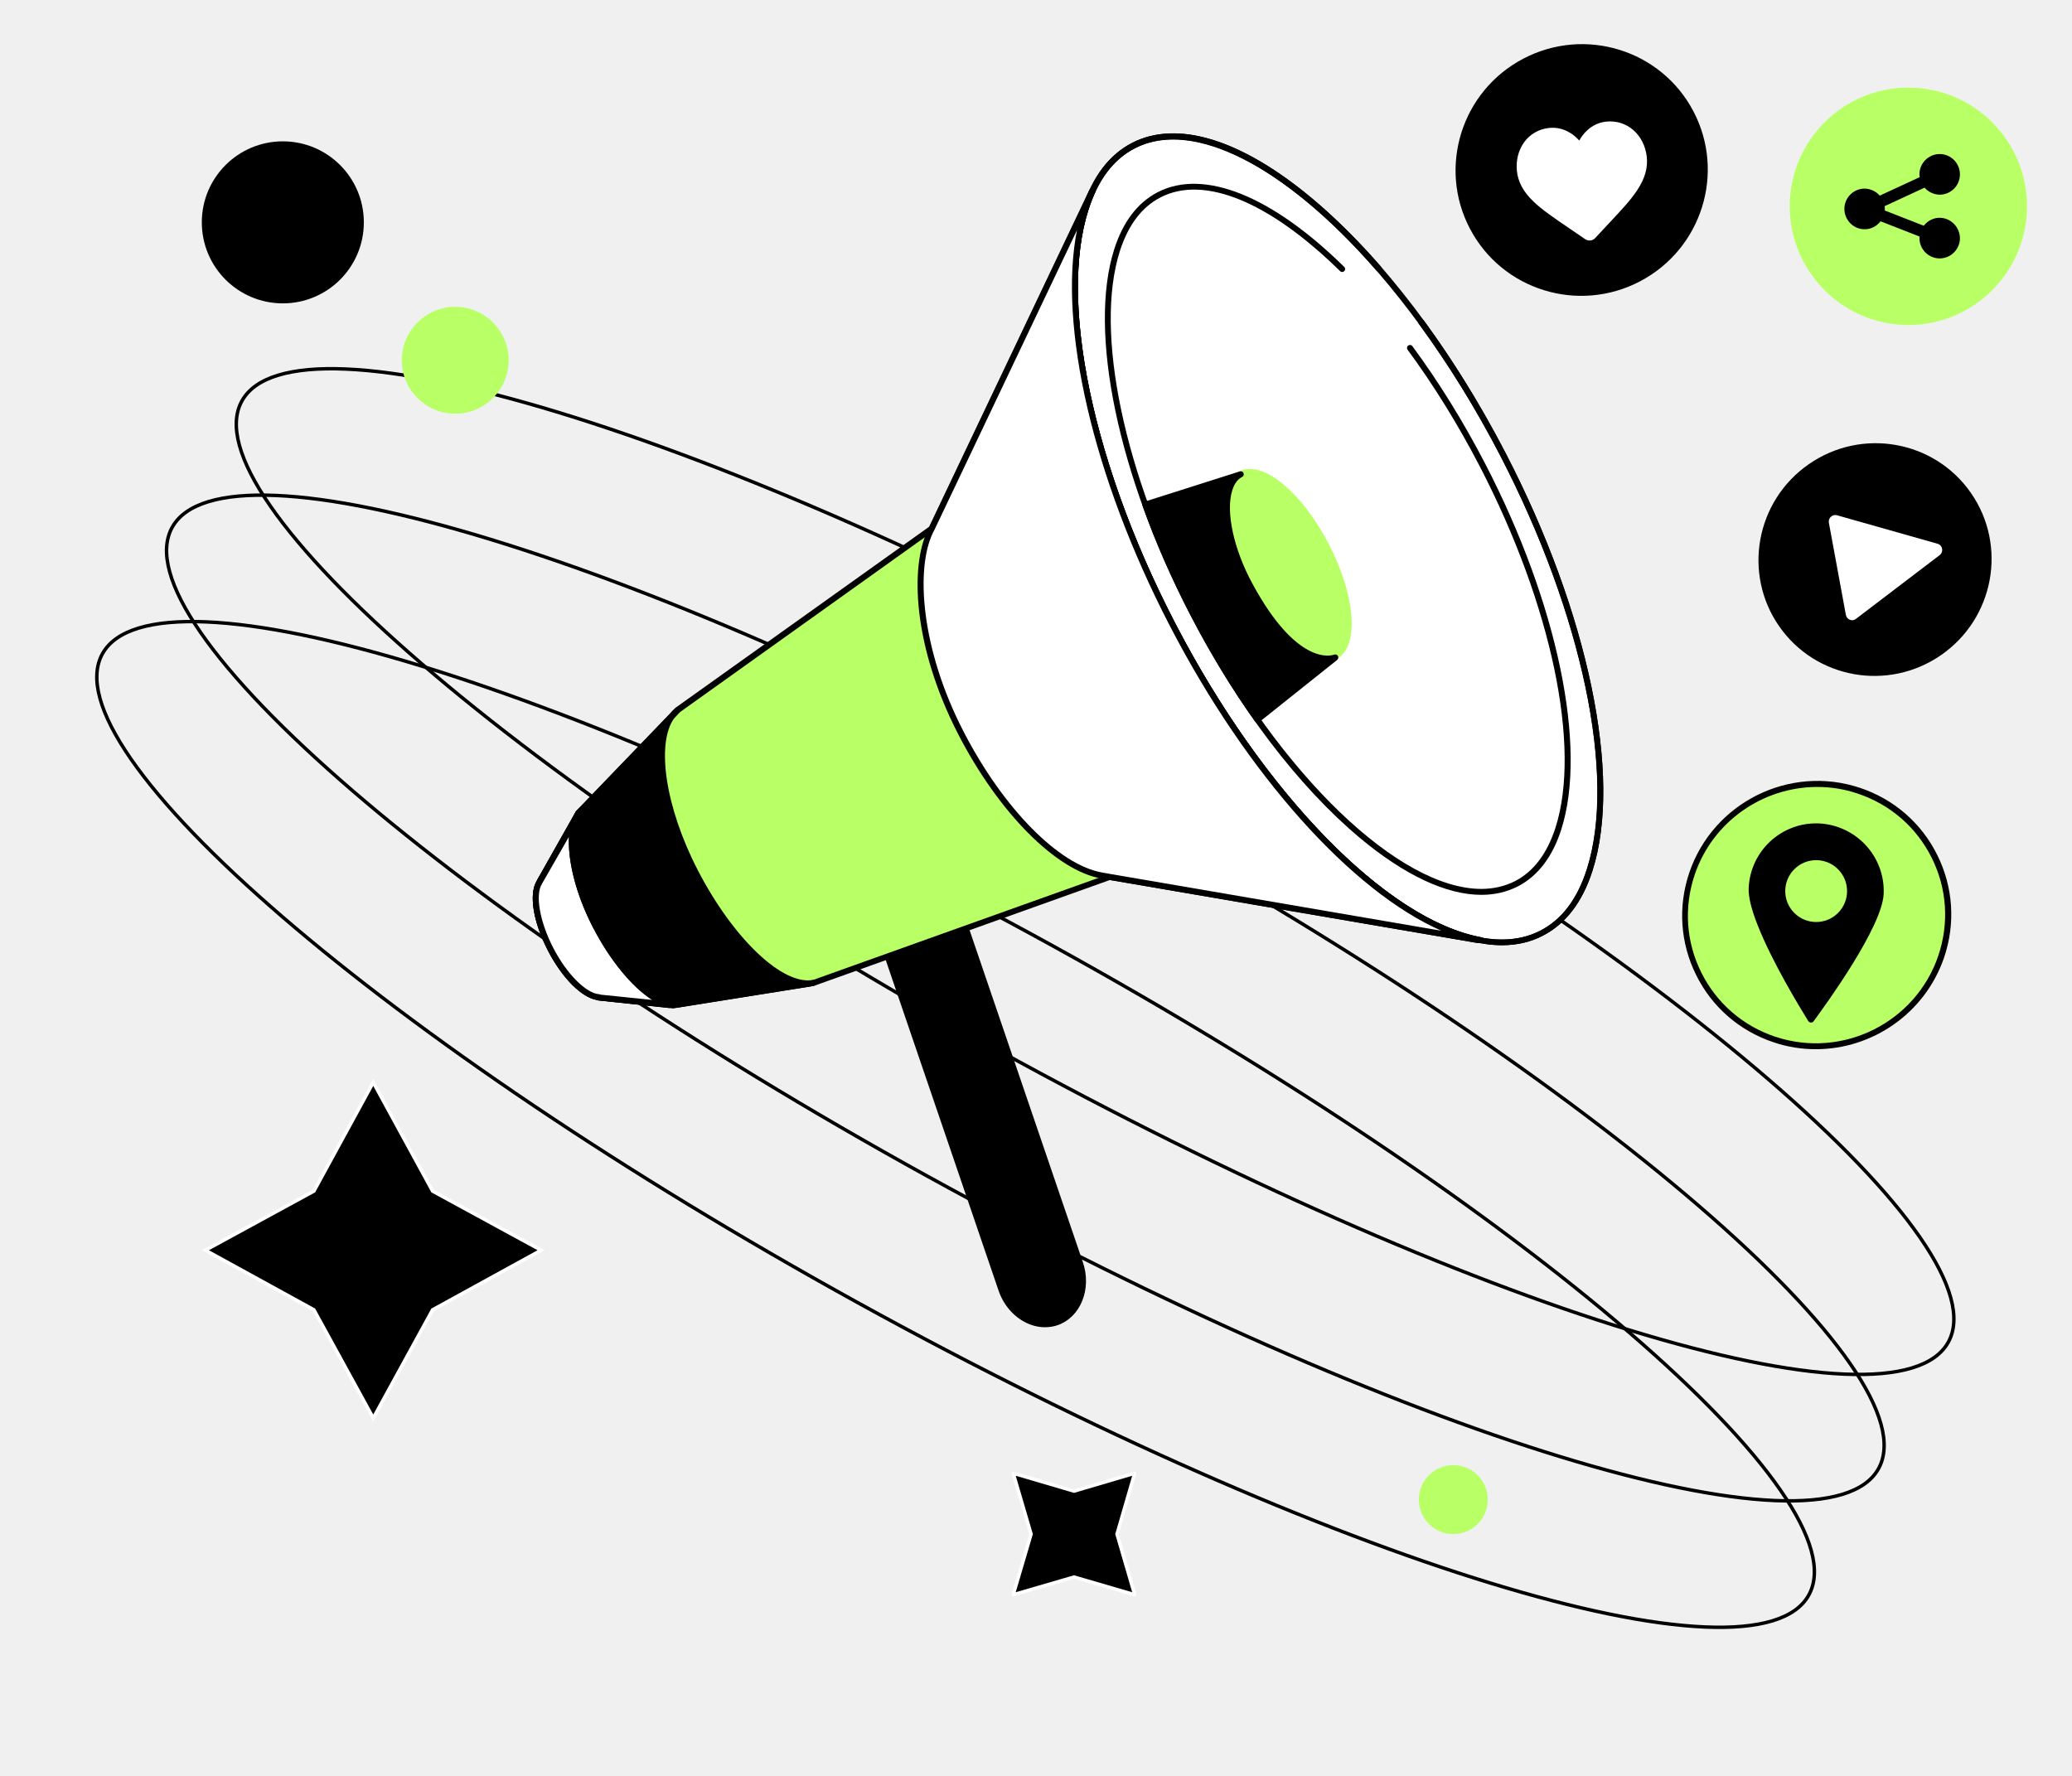
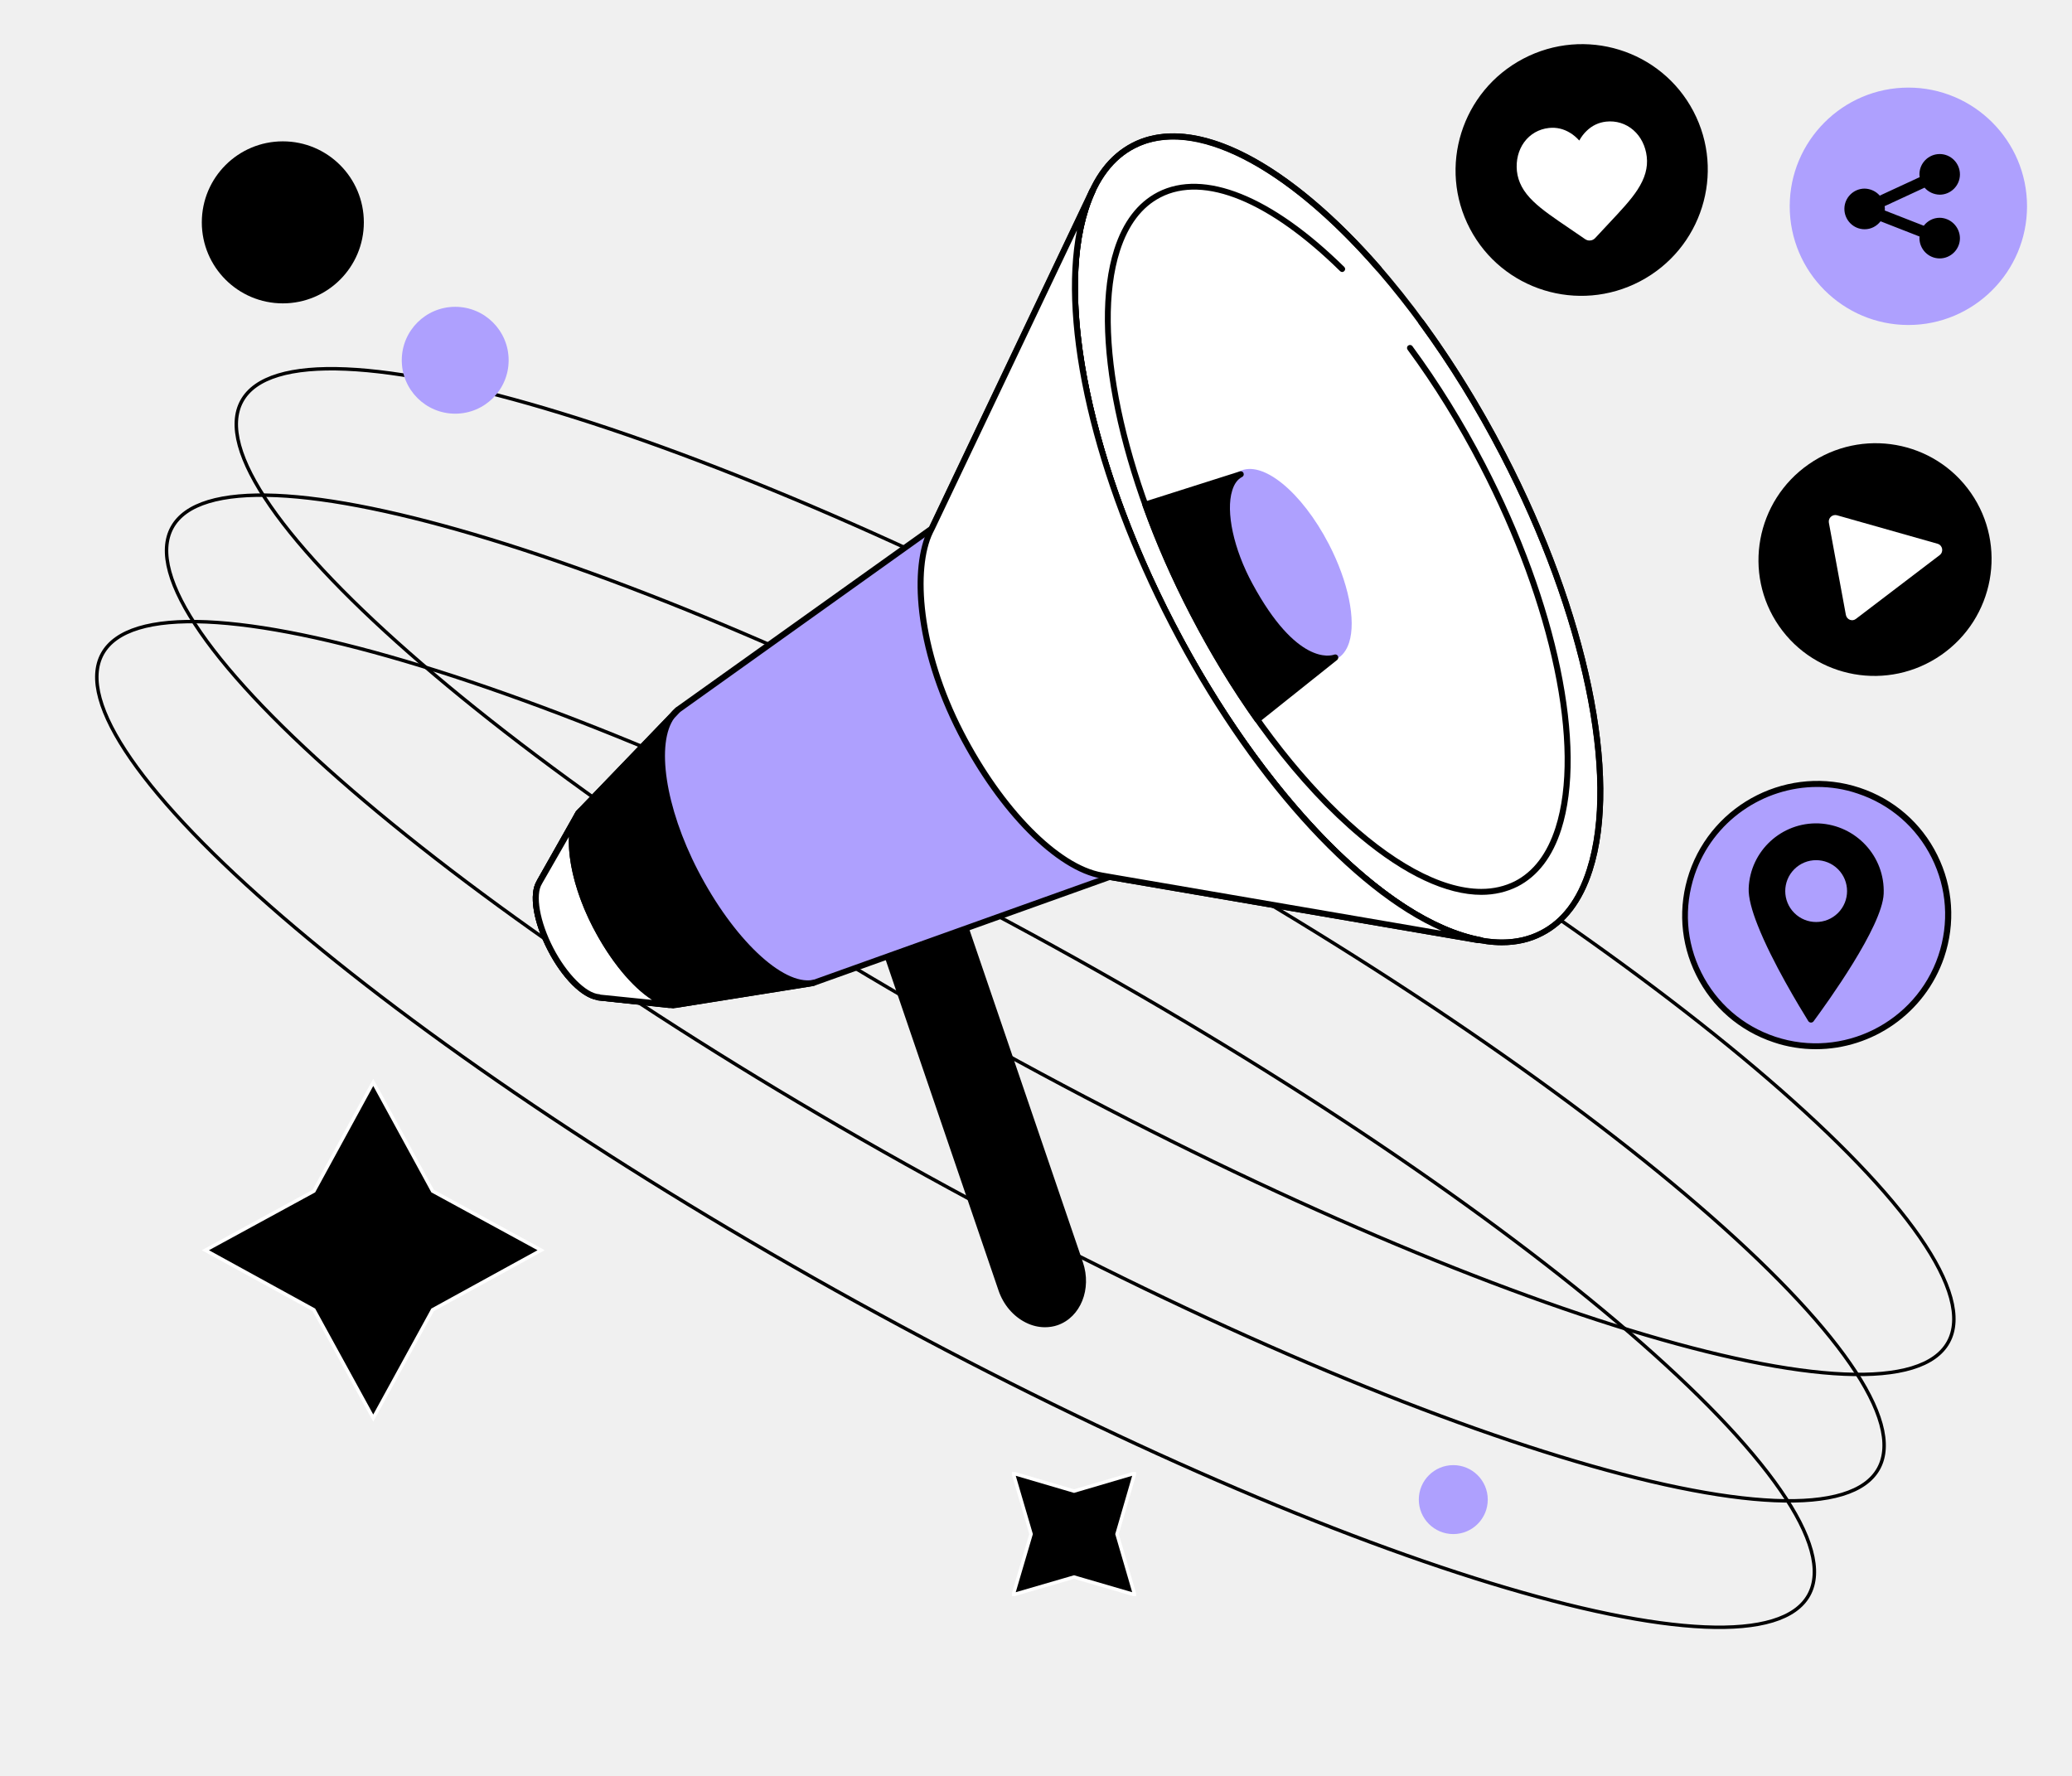
<svg xmlns="http://www.w3.org/2000/svg" width="601" height="515" viewBox="0 0 601 515" fill="none">
  <g clip-path="url(#clip0_332_1228)">
    <path d="M311.536 432.535L329.137 427.349L324.001 445L329.137 462.601L311.536 457.465L293.885 462.601L299.07 445L293.885 427.349L311.536 432.535Z" fill="black" stroke="white" stroke-miterlimit="10" />
  </g>
  <g clip-path="url(#clip1_332_1228)">
    <path d="M125.484 345.509L156.96 362.659L125.484 379.947L108.266 411.354L91.047 379.947L59.571 362.659L91.047 345.509L108.266 313.964L125.484 345.509Z" fill="black" stroke="white" stroke-miterlimit="10" />
  </g>
  <path d="M565.117 389.333C563.218 392.777 559.679 395.268 554.584 396.813C549.486 398.359 542.874 398.943 534.913 398.6C518.992 397.913 497.791 393.524 472.776 385.868C422.756 370.558 357.594 342.216 289.155 304.465C220.715 266.715 161.982 226.717 122.349 192.575C102.53 175.501 87.508 159.909 78.434 146.81C73.897 140.259 70.864 134.355 69.452 129.218C68.04 124.084 68.26 119.762 70.16 116.319C72.059 112.875 75.598 110.384 80.693 108.839C85.791 107.293 92.403 106.709 100.364 107.052C116.285 107.739 137.486 112.128 162.501 119.784C212.521 135.094 277.683 163.436 346.122 201.187C414.562 238.937 473.295 278.934 512.928 313.077C532.747 330.15 547.769 345.742 556.843 358.842C561.38 365.393 564.414 371.297 565.825 376.434C567.237 381.568 567.017 385.889 565.117 389.333Z" stroke="black" />
  <path d="M544.887 426.007C542.987 429.451 539.449 431.942 534.354 433.487C529.256 435.033 522.644 435.617 514.683 435.273C498.762 434.587 477.56 430.198 452.546 422.542C402.526 407.232 337.364 378.89 268.924 341.139C200.485 303.388 141.752 263.391 102.119 229.249C82.299 212.175 67.277 196.583 58.204 183.483C53.666 176.933 50.633 171.029 49.221 165.892C47.81 160.758 48.03 156.436 49.929 152.992C51.829 149.549 55.367 147.057 60.462 145.512C65.56 143.967 72.172 143.383 80.134 143.726C96.054 144.413 117.256 148.802 142.27 156.458C192.291 171.767 257.452 200.11 325.892 237.86C394.331 275.611 453.064 315.608 492.697 349.75C512.517 366.824 527.539 382.416 536.612 395.516C541.15 402.067 544.183 407.971 545.595 413.107C547.006 418.241 546.786 422.563 544.887 426.007Z" stroke="black" />
  <path d="M524.658 462.681C522.759 466.125 519.22 468.616 514.125 470.161C509.027 471.707 502.415 472.291 494.454 471.948C478.533 471.261 457.332 466.872 432.317 459.216C382.297 443.906 317.135 415.564 248.696 377.813C180.256 340.063 121.523 300.066 81.891 265.923C62.071 248.85 47.049 233.258 37.975 220.158C33.438 213.607 30.404 207.703 28.993 202.566C27.581 197.432 27.801 193.111 29.701 189.667C31.6 186.223 35.139 183.732 40.234 182.187C45.332 180.641 51.944 180.057 59.905 180.4C75.826 181.087 97.027 185.476 122.042 193.132C172.062 208.442 237.224 236.784 305.663 274.535C374.103 312.285 432.836 352.283 472.469 386.425C492.288 403.499 507.31 419.091 516.384 432.19C520.921 438.741 523.955 444.645 525.366 449.782C526.778 454.916 526.558 459.237 524.658 462.681Z" stroke="black" />
-   <circle cx="132.037" cy="104.5" r="15.5" fill="#B9FF66" />
-   <circle cx="421.537" cy="435" r="10" fill="#B9FF66" />
+   <circle cx="132.037" cy="104.5" r="15.5" fill="#AEA0FE" />
+   <circle cx="421.537" cy="435" r="10" fill="#AEA0FE" />
  <circle cx="82.037" cy="64.5" r="23.5" fill="black" />
  <path d="M306.509 383.59C300.205 385.744 293.001 381.475 290.495 374.071L251.496 259.81L274.284 252.015L313.322 366.433C315.828 373.758 312.774 381.436 306.509 383.59Z" fill="black" />
  <path d="M303.102 385C301.262 385 299.383 384.569 297.581 383.668C293.94 381.866 291.042 378.498 289.633 374.345L250.634 260.084C250.478 259.653 250.713 259.144 251.182 258.987L273.971 251.192C274.206 251.113 274.441 251.113 274.636 251.231C274.832 251.348 274.989 251.505 275.067 251.74L314.105 366.159C316.728 373.914 313.439 382.101 306.744 384.412C305.608 384.804 304.355 385 303.102 385ZM252.592 260.358L291.317 373.797C292.57 377.518 295.154 380.574 298.364 382.14C300.949 383.394 303.729 383.629 306.235 382.767C312.03 380.769 314.849 373.562 312.5 366.707L273.736 253.111L252.592 260.358Z" fill="black" />
-   <path d="M270.251 153.382L196.521 205.988L167.821 235.798L156.544 255.736L156.505 255.892C154.273 259.339 155.565 267.291 159.755 275.399C163.866 283.39 169.661 288.953 173.733 289.266L173.616 289.344L195.268 291.695L235.794 285.231L321.818 254.443L428.751 272.775L429.495 272.814C402.635 267.8 366.377 231.88 340.025 181.076C313.713 130.31 305.334 80.132 316.885 55.376H316.845L270.838 152.128L270.251 153.382Z" fill="#B9FF66" />
+   <path d="M270.251 153.382L196.521 205.988L167.821 235.798L156.544 255.736L156.505 255.892C154.273 259.339 155.565 267.291 159.755 275.399C163.866 283.39 169.661 288.953 173.733 289.266L173.616 289.344L195.268 291.695L235.794 285.231L321.818 254.443L428.751 272.775L429.495 272.814C402.635 267.8 366.377 231.88 340.025 181.076C313.713 130.31 305.334 80.132 316.885 55.376H316.845L270.838 152.128L270.251 153.382Z" fill="#AEA0FE" />
  <path d="M447.266 270.603C473.694 256.873 468.583 194.629 435.852 131.577C403.121 68.525 355.163 28.541 328.736 42.271C302.308 56.001 307.419 118.245 340.15 181.297C372.881 244.349 420.839 284.333 447.266 270.603Z" fill="white" />
  <path d="M435.643 274.185C424.131 274.185 410.27 267.761 395.352 255.266C375.031 238.266 355.101 212.06 339.243 181.428C315.241 135.05 305.334 87.496 314.027 60.273C316.924 51.185 321.78 44.839 328.397 41.431C341.553 34.694 360.073 40.413 380.591 57.57C400.912 74.57 420.842 100.775 436.7 131.407C460.742 177.786 470.648 225.339 461.916 252.563C459.019 261.651 454.163 267.996 447.546 271.404C443.983 273.284 439.989 274.185 435.643 274.185ZM340.378 40.413C336.345 40.413 332.586 41.236 329.219 42.998C322.993 46.171 318.451 52.203 315.711 60.86C307.136 87.692 317.003 134.737 340.809 180.723C373.23 243.279 420.764 283.312 446.802 269.955C453.028 266.782 457.57 260.75 460.311 252.093C468.886 225.261 459.019 178.216 435.212 132.23C406.981 77.782 367.356 40.413 340.378 40.413Z" fill="black" />
  <path d="M435.643 274.185C424.131 274.185 410.27 267.761 395.352 255.266C375.031 238.265 355.101 212.06 339.243 181.428C315.241 135.05 305.334 87.496 314.027 60.273C316.924 51.185 321.78 44.839 328.397 41.431C337.207 36.887 348.718 38.023 361.679 44.682C374.091 51.067 387.521 62.388 400.599 77.39C400.912 77.743 400.873 78.291 400.521 78.605C400.168 78.918 399.62 78.879 399.307 78.526C372.76 48.051 345.899 34.42 329.219 42.998C322.993 46.171 318.451 52.203 315.711 60.86C307.136 87.692 317.003 134.737 340.809 180.723C369.001 235.132 408.665 272.54 435.604 272.54C439.637 272.54 443.396 271.717 446.763 269.955C452.989 266.782 457.531 260.75 460.272 252.093C468.847 225.261 458.98 178.216 435.173 132.23C428.086 118.52 420.098 105.632 411.523 93.92C411.249 93.529 411.328 92.98 411.719 92.706C412.111 92.432 412.659 92.51 412.933 92.902C421.586 104.692 429.574 117.658 436.739 131.446C460.742 177.785 470.648 225.339 461.916 252.563C459.019 261.65 454.163 267.996 447.546 271.404C443.983 273.284 439.989 274.185 435.643 274.185Z" fill="black" />
-   <path d="M387.303 190.339C393.426 187.158 392.248 172.751 384.673 158.159C377.098 143.567 365.995 134.316 359.872 137.497C353.75 140.678 354.928 155.085 362.503 169.677C370.077 184.269 381.181 193.52 387.303 190.339Z" fill="#B9FF66" />
-   <path d="M384.624 191.848C377.889 191.848 368.492 183.152 361.718 170.03C356.08 159.14 353.77 147.937 355.845 141.474C356.589 139.202 357.803 137.596 359.486 136.734C366.143 133.326 377.537 142.61 385.446 157.847C391.085 168.737 393.395 179.94 391.32 186.403C390.576 188.675 389.362 190.281 387.678 191.143C386.738 191.613 385.72 191.848 384.624 191.848ZM362.54 137.714C361.718 137.714 360.935 137.87 360.269 138.223C358.977 138.889 358.038 140.142 357.45 141.983C355.532 148.016 357.764 158.748 363.206 169.246C370.411 183.152 381.257 192.514 386.856 189.615C388.148 188.949 389.088 187.696 389.675 185.855C391.594 179.783 389.323 169.09 383.919 158.592C377.576 146.41 368.492 137.714 362.54 137.714Z" fill="#B9FF66" />
+   <path d="M387.303 190.339C393.426 187.158 392.248 172.751 384.673 158.159C377.098 143.567 365.995 134.316 359.872 137.497C353.75 140.678 354.928 155.085 362.503 169.677C370.077 184.269 381.181 193.52 387.303 190.339Z" fill="#AEA0FE" />
+   <path d="M384.624 191.848C377.889 191.848 368.492 183.152 361.718 170.03C356.08 159.14 353.77 147.937 355.845 141.474C356.589 139.202 357.803 137.596 359.486 136.734C366.143 133.326 377.537 142.61 385.446 157.847C391.085 168.737 393.395 179.94 391.32 186.403C390.576 188.675 389.362 190.281 387.678 191.143C386.738 191.613 385.72 191.848 384.624 191.848ZM362.54 137.714C361.718 137.714 360.935 137.87 360.269 138.223C358.977 138.889 358.038 140.142 357.45 141.983C355.532 148.016 357.764 158.748 363.206 169.246C370.411 183.152 381.257 192.514 386.856 189.615C388.148 188.949 389.088 187.696 389.675 185.855C391.594 179.783 389.323 169.09 383.919 158.592C377.576 146.41 368.492 137.714 362.54 137.714Z" fill="#AEA0FE" />
  <path d="M429.692 259.574C419.59 259.574 407.452 253.934 394.374 243.005C376.597 228.12 359.134 205.166 345.273 178.373C324.247 137.792 315.593 96.153 323.19 72.298C325.735 64.307 330.003 58.745 335.837 55.728C349.228 48.874 368.923 56.786 389.91 77.429C390.262 77.782 390.262 78.291 389.91 78.644C389.558 78.996 389.049 78.996 388.696 78.644C368.257 58.549 349.267 50.715 336.62 57.256C331.216 60.037 327.262 65.247 324.834 72.807C317.355 96.231 325.97 137.361 346.8 177.589C371.429 225.182 406.081 257.851 429.653 257.851C433.177 257.851 436.426 257.107 439.402 255.618C444.806 252.837 448.76 247.627 451.188 240.067C458.667 216.643 450.052 175.513 429.222 135.285C422.918 123.142 415.87 111.743 408.274 101.441C408 101.049 408.078 100.501 408.47 100.227C408.861 99.953 409.409 100.031 409.683 100.423C417.358 110.842 424.445 122.28 430.788 134.501C451.814 175.082 460.468 216.721 452.872 240.576C450.327 248.567 446.059 254.13 440.225 257.146C437.014 258.752 433.49 259.574 429.692 259.574Z" fill="black" />
  <path d="M195.308 292.517C195.269 292.517 195.23 292.517 195.23 292.517L173.577 290.167C173.46 290.167 173.342 290.128 173.225 290.05C168.761 289.344 163.123 283.704 159.011 275.791C154.626 267.448 153.334 259.3 155.722 255.462L155.762 255.344L167.038 235.367C167.077 235.289 167.117 235.249 167.156 235.21L195.857 205.401C195.896 205.362 195.935 205.323 195.974 205.284L269.508 152.794L316.024 54.984C316.141 54.789 316.298 54.632 316.533 54.554C316.768 54.475 317.003 54.475 317.199 54.593C317.629 54.789 317.825 55.298 317.629 55.729C305.844 80.994 315.163 131.211 340.77 180.645C366.417 230.157 402.165 266.821 429.692 271.874C430.122 271.953 430.436 272.344 430.396 272.814C430.357 273.245 429.966 273.559 429.535 273.598L428.791 273.559C428.752 273.559 428.713 273.559 428.674 273.559L321.936 255.266L236.108 285.976C236.069 285.976 235.991 286.015 235.951 286.015L195.426 292.478C195.387 292.517 195.348 292.517 195.308 292.517ZM174.204 288.522L195.308 290.794L235.638 284.331L321.623 253.581C321.78 253.542 321.897 253.503 322.054 253.542L418.141 269.994C392.181 258.595 361.836 224.947 339.321 181.468C316.964 138.301 306.979 94.469 312.461 66.775L271.035 153.735C270.956 153.852 270.878 153.97 270.761 154.048L197.11 206.655L168.526 236.307L157.249 256.284C157.249 256.323 157.21 256.363 157.21 256.363C155.174 259.535 156.545 267.37 160.499 275.008C164.376 282.49 169.975 288.13 173.812 288.404C173.969 288.404 174.086 288.444 174.204 288.522Z" fill="black" />
  <path d="M270.367 153.069L316.845 55.337H316.884C305.333 80.093 313.751 130.271 340.025 181.037C366.376 231.881 402.634 267.8 429.573 272.736L428.829 272.697L322.052 254.404L319.586 253.973C307.173 251.779 290.611 235.641 278.747 212.608C266.569 188.988 264.416 165.447 269.819 154.244L270.367 153.069Z" fill="white" />
  <path d="M429.573 273.598C429.534 273.598 429.573 273.598 429.573 273.598L428.79 273.558C428.751 273.558 428.711 273.558 428.672 273.558L321.896 255.266L319.429 254.835C306.312 252.524 289.671 235.719 277.964 213.039C264.69 187.265 264.025 164.311 269.036 153.891L269.624 152.716L316.101 55.024C316.218 54.828 316.375 54.671 316.61 54.593C316.845 54.514 317.08 54.514 317.276 54.632C317.706 54.828 317.902 55.337 317.706 55.768C305.921 81.033 315.24 131.25 340.847 180.684C366.494 230.196 402.243 266.86 429.769 271.913C430.199 271.992 430.513 272.383 430.473 272.853C430.356 273.245 430.004 273.598 429.573 273.598ZM312.381 66.775L271.151 153.46L270.563 154.635C265.591 164.977 267.04 188.087 279.491 212.217C290.963 234.466 307.134 250.918 319.742 253.111L322.209 253.542L418.1 269.994C392.14 258.595 361.795 224.947 339.281 181.467C316.923 138.301 306.939 94.469 312.381 66.775Z" fill="black" />
  <path d="M194.133 292.4C194.094 292.4 194.055 292.4 194.055 292.4L173.538 290.206C173.42 290.206 173.303 290.167 173.185 290.089C168.721 289.384 163.083 283.743 158.972 275.831C154.626 267.448 153.333 259.3 155.722 255.462L155.761 255.344L167.038 235.367C167.273 234.936 167.782 234.819 168.212 235.054C168.643 235.289 168.761 235.798 168.526 236.229L157.249 256.284C157.249 256.323 157.21 256.363 157.21 256.363C155.174 259.535 156.544 267.37 160.499 275.008C164.375 282.49 169.974 288.13 173.812 288.404C173.929 288.404 174.086 288.444 174.164 288.522L194.212 290.676C194.681 290.716 195.034 291.146 194.955 291.616C194.916 292.047 194.564 292.4 194.133 292.4Z" fill="black" />
  <path d="M195.503 291.538C188.847 291.068 179.528 281.628 172.754 268.584C165.589 254.756 163.905 240.459 168.29 235.367L156.583 255.736L156.505 255.892C154.273 259.339 155.565 267.291 159.755 275.399C163.866 283.39 169.661 288.953 173.733 289.266L173.616 289.344L195.503 291.538Z" fill="white" />
  <path d="M195.504 292.4C195.464 292.4 195.464 292.4 195.425 292.4C195.269 292.4 195.073 292.36 194.916 292.36L173.538 290.206C173.42 290.206 173.303 290.167 173.185 290.088C168.721 289.383 163.083 283.743 158.972 275.83C154.626 267.448 153.333 259.3 155.722 255.461L155.761 255.344L166.059 237.404C166.45 236.385 166.959 235.484 167.586 234.74C167.86 234.387 168.369 234.348 168.721 234.583C169.074 234.857 169.191 235.327 168.956 235.719L167.508 238.187C165.197 244.415 167.468 256.636 173.42 268.074C179.881 280.57 188.691 289.697 194.995 290.519L195.464 290.559C195.934 290.598 196.287 291.029 196.248 291.499C196.287 292.047 195.934 292.4 195.504 292.4ZM174.164 288.522L189.121 290.049C183.366 286.367 177.022 278.768 171.971 268.975C167.077 259.535 164.649 249.742 165.041 242.692L157.249 256.284C157.249 256.323 157.21 256.362 157.21 256.362C155.174 259.535 156.544 267.369 160.499 275.008C164.375 282.489 169.974 288.13 173.812 288.404C173.929 288.404 174.086 288.443 174.164 288.522Z" fill="black" />
  <path d="M234.345 285.388L236.068 285.035C226.749 286.994 212.026 272.892 201.65 252.876C191.039 232.429 189.042 212.021 196.56 205.988L195.581 206.968L168.368 235.249C163.905 240.263 165.549 254.639 172.754 268.544C179.684 281.941 189.512 291.499 196.208 291.459L234.345 285.388Z" fill="black" />
  <path d="M196.169 292.36C189.043 292.36 179.137 282.764 171.971 268.975C164.689 254.874 162.848 240.146 167.704 234.701L194.407 206.968C194.877 206.341 195.425 205.793 196.013 205.323C196.365 205.048 196.874 205.088 197.187 205.401C197.501 205.753 197.501 206.263 197.187 206.576L195.66 208.182C190.218 215.468 192.92 234.113 202.434 252.484C212.693 272.305 227.024 285.897 235.795 284.252L235.912 284.213C236.382 284.135 236.813 284.409 236.93 284.879C237.008 285.349 236.734 285.78 236.264 285.897C236.225 285.897 236.186 285.897 236.147 285.936L234.542 286.25H234.502L196.365 292.321C196.287 292.321 196.209 292.36 196.169 292.36ZM192.136 211.825L168.996 235.876C164.689 240.733 166.646 254.913 173.538 268.192C180.272 281.197 189.787 290.598 196.169 290.637L229.843 285.27C220.759 282.058 209.561 269.955 200.907 253.307C192.685 237.443 189.513 221.304 192.136 211.825Z" fill="black" />
  <path d="M359.878 137.479C353.731 140.612 354.631 155.145 362.462 169.638C375.579 193.885 386.034 191.025 387.248 190.594C387.287 190.594 387.287 190.634 387.248 190.634L364.733 208.77C358.116 199.486 351.812 189.145 346.017 177.981C340.496 167.288 335.837 156.633 332.156 146.292L359.878 137.479Z" fill="black" />
  <path d="M364.733 209.631C364.694 209.631 364.655 209.631 364.616 209.631C364.381 209.592 364.185 209.475 364.028 209.279C357.255 199.76 350.951 189.341 345.273 178.412C339.83 167.914 335.132 157.221 331.373 146.645C331.295 146.41 331.295 146.174 331.412 145.979C331.53 145.783 331.686 145.626 331.921 145.548L359.643 136.734C360.074 136.617 360.544 136.813 360.7 137.243C360.857 137.674 360.7 138.144 360.309 138.34C358.977 139.006 357.998 140.338 357.411 142.297C355.493 148.446 357.842 159.336 363.284 169.325C376.088 192.984 385.955 190.281 387.013 189.889C387.404 189.733 387.874 189.928 388.07 190.281C388.266 190.634 388.187 191.143 387.874 191.417L365.281 209.436C365.125 209.553 364.929 209.631 364.733 209.631ZM333.292 146.84C337.011 157.064 341.553 167.405 346.8 177.59C352.282 188.166 358.39 198.233 364.929 207.516L384.467 191.77C380.004 191.574 371.585 188.244 361.718 170.03C356.002 159.493 353.652 148.368 355.727 141.67C356.002 140.808 356.315 140.064 356.706 139.359L333.292 146.84Z" fill="black" />
  <path d="M475.723 81.597C493.623 72.194 500.547 50.116 491.187 32.285C481.827 14.454 459.729 7.623 441.829 17.027C423.929 26.43 417.006 48.508 426.365 66.339C435.725 84.17 457.823 91.001 475.723 81.597Z" fill="black" />
  <path d="M442.104 41.235C443.827 38.885 446.372 37.436 449.27 37.122C451.462 36.887 453.498 37.357 455.417 38.532C456.396 39.12 457.257 39.864 458.08 40.765C458.667 39.708 459.372 38.767 460.194 37.984C461.799 36.417 463.718 35.516 465.872 35.281C468.769 34.968 471.588 35.83 473.781 37.749C475.934 39.629 477.305 42.371 477.657 45.466C478.01 48.639 477.148 51.694 474.956 55.063C472.998 58.079 470.022 61.212 466.576 64.894C465.402 66.148 464.07 67.558 462.7 69.047C462.348 69.438 461.839 69.713 461.29 69.752C460.742 69.83 460.233 69.673 459.763 69.36C458.08 68.185 456.474 67.088 455.065 66.148C450.914 63.328 447.312 60.899 444.728 58.392C441.83 55.611 440.342 52.791 439.99 49.618C439.677 46.523 440.421 43.546 442.104 41.235Z" fill="white" />
-   <path d="M577.272 83.593C590.377 70.483 590.377 49.228 577.272 36.118C564.168 23.009 542.922 23.009 529.817 36.118C516.713 49.228 516.713 70.483 529.817 83.593C542.922 96.702 564.168 96.702 577.272 83.593Z" fill="#B9FF66" />
-   <path d="M553.539 94.273C534.587 94.273 519.121 78.84 519.121 59.842C519.121 40.883 534.548 25.411 553.539 25.411C572.529 25.411 587.956 40.844 587.956 59.842C587.956 78.801 572.529 94.273 553.539 94.273ZM553.539 27.134C535.527 27.134 520.844 41.784 520.844 59.842C520.844 77.861 535.488 92.55 553.539 92.55C571.55 92.55 586.233 77.9 586.233 59.842C586.233 41.823 571.589 27.134 553.539 27.134Z" fill="#B9FF66" />
+   <path d="M577.272 83.593C590.377 70.483 590.377 49.228 577.272 36.118C564.168 23.009 542.922 23.009 529.817 36.118C516.713 49.228 516.713 70.483 529.817 83.593C542.922 96.702 564.168 96.702 577.272 83.593Z" fill="#AEA0FE" />
+   <path d="M553.539 94.273C534.587 94.273 519.121 78.84 519.121 59.842C519.121 40.883 534.548 25.411 553.539 25.411C572.529 25.411 587.956 40.844 587.956 59.842C587.956 78.801 572.529 94.273 553.539 94.273ZM553.539 27.134C535.527 27.134 520.844 41.784 520.844 59.842C520.844 77.861 535.488 92.55 553.539 92.55C571.55 92.55 586.233 77.9 586.233 59.842C586.233 41.823 571.589 27.134 553.539 27.134Z" fill="#AEA0FE" />
  <path d="M562.622 63.171C560.743 63.171 559.098 64.072 558.002 65.482L546.686 61.056C546.686 60.899 546.725 60.782 546.725 60.625C546.725 60.351 546.686 60.077 546.647 59.803L558.237 54.436C559.294 55.651 560.86 56.434 562.622 56.473C565.833 56.473 568.495 53.849 568.495 50.597C568.495 47.346 565.872 44.683 562.622 44.683C559.411 44.683 556.749 47.307 556.749 50.558C556.749 50.833 556.788 51.107 556.827 51.381L545.237 56.747C544.18 55.533 542.614 54.75 540.852 54.71C537.641 54.71 534.979 57.335 534.979 60.586C534.979 63.837 537.602 66.501 540.852 66.501C542.731 66.501 544.376 65.6 545.472 64.19L556.788 68.616C556.788 68.773 556.749 68.89 556.749 69.047C556.749 72.298 559.372 74.962 562.622 74.962C565.833 74.962 568.495 72.337 568.495 69.086C568.456 65.835 565.833 63.211 562.622 63.171Z" fill="black" />
  <path d="M563.067 189.993C578.433 179.322 582.294 158.283 571.69 142.999C561.085 127.715 540.032 123.975 524.665 134.645C509.299 145.315 505.438 166.355 516.042 181.639C526.647 196.923 547.7 200.663 563.067 189.993Z" fill="black" />
  <path d="M535.411 178.373L530.478 151.619C530.243 150.248 531.496 149.112 532.827 149.465L561.998 157.73C563.486 158.161 563.838 160.08 562.624 161.02L538.348 179.509C537.291 180.371 535.685 179.783 535.411 178.373Z" fill="white" />
-   <path d="M543.535 299.582C562.512 290.34 570.452 267.553 561.271 248.686C552.09 229.819 529.264 222.016 510.287 231.258C491.311 240.499 483.371 263.286 492.552 282.153C501.733 301.02 524.559 308.823 543.535 299.582Z" fill="#B9FF66" />
+   <path d="M543.535 299.582C562.512 290.34 570.452 267.553 561.271 248.686C552.09 229.819 529.264 222.016 510.287 231.258C491.311 240.499 483.371 263.286 492.552 282.153C501.733 301.02 524.559 308.823 543.535 299.582Z" fill="#AEA0FE" />
  <path d="M526.718 304.347C522.646 304.347 518.495 303.72 514.462 302.349C504.595 299.059 496.607 292.165 491.987 282.842C487.367 273.559 486.662 263.022 489.99 253.151C496.881 232.821 519.043 221.735 539.443 228.512C549.31 231.802 557.298 238.696 561.918 248.019C566.539 257.303 567.243 267.84 563.915 277.711C558.355 294.006 543.045 304.347 526.718 304.347ZM527.109 228.277C511.486 228.277 496.842 238.148 491.556 253.738C488.385 263.178 489.05 273.245 493.475 282.098C497.899 290.99 505.535 297.61 514.971 300.743C534.47 307.206 555.653 296.63 562.232 277.202C565.403 267.761 564.737 257.694 560.313 248.842C555.888 239.95 548.253 233.33 538.817 230.196C534.94 228.865 530.986 228.277 527.109 228.277Z" fill="black" />
  <path d="M546.375 259.261C545.983 268.78 529.891 291.029 526.053 296.239C525.662 296.787 524.84 296.748 524.487 296.16C522.06 292.243 514.033 279.082 509.843 268.427C508.16 264.197 507.102 260.358 507.22 257.655C507.651 246.844 516.774 238.422 527.581 238.853C538.387 239.362 546.806 248.45 546.375 259.261Z" fill="black" />
-   <path d="M533.13 264.827C536.632 261.324 536.632 255.644 533.13 252.141C529.628 248.638 523.951 248.638 520.45 252.141C516.948 255.644 516.948 261.324 520.45 264.827C523.951 268.33 529.628 268.33 533.13 264.827Z" fill="#B9FF66" />
+   <path d="M533.13 264.827C536.632 261.324 536.632 255.644 533.13 252.141C529.628 248.638 523.951 248.638 520.45 252.141C516.948 255.644 516.948 261.324 520.45 264.827C523.951 268.33 529.628 268.33 533.13 264.827Z" fill="#AEA0FE" />
  <defs>
    <clipPath id="clip0_332_1228">
      <rect width="36" height="36" fill="white" transform="translate(293.537 427)" />
    </clipPath>
    <clipPath id="clip1_332_1228">
      <rect width="70.326" height="70.326" fill="white" transform="translate(108.266 313) rotate(45)" />
    </clipPath>
  </defs>
</svg>
